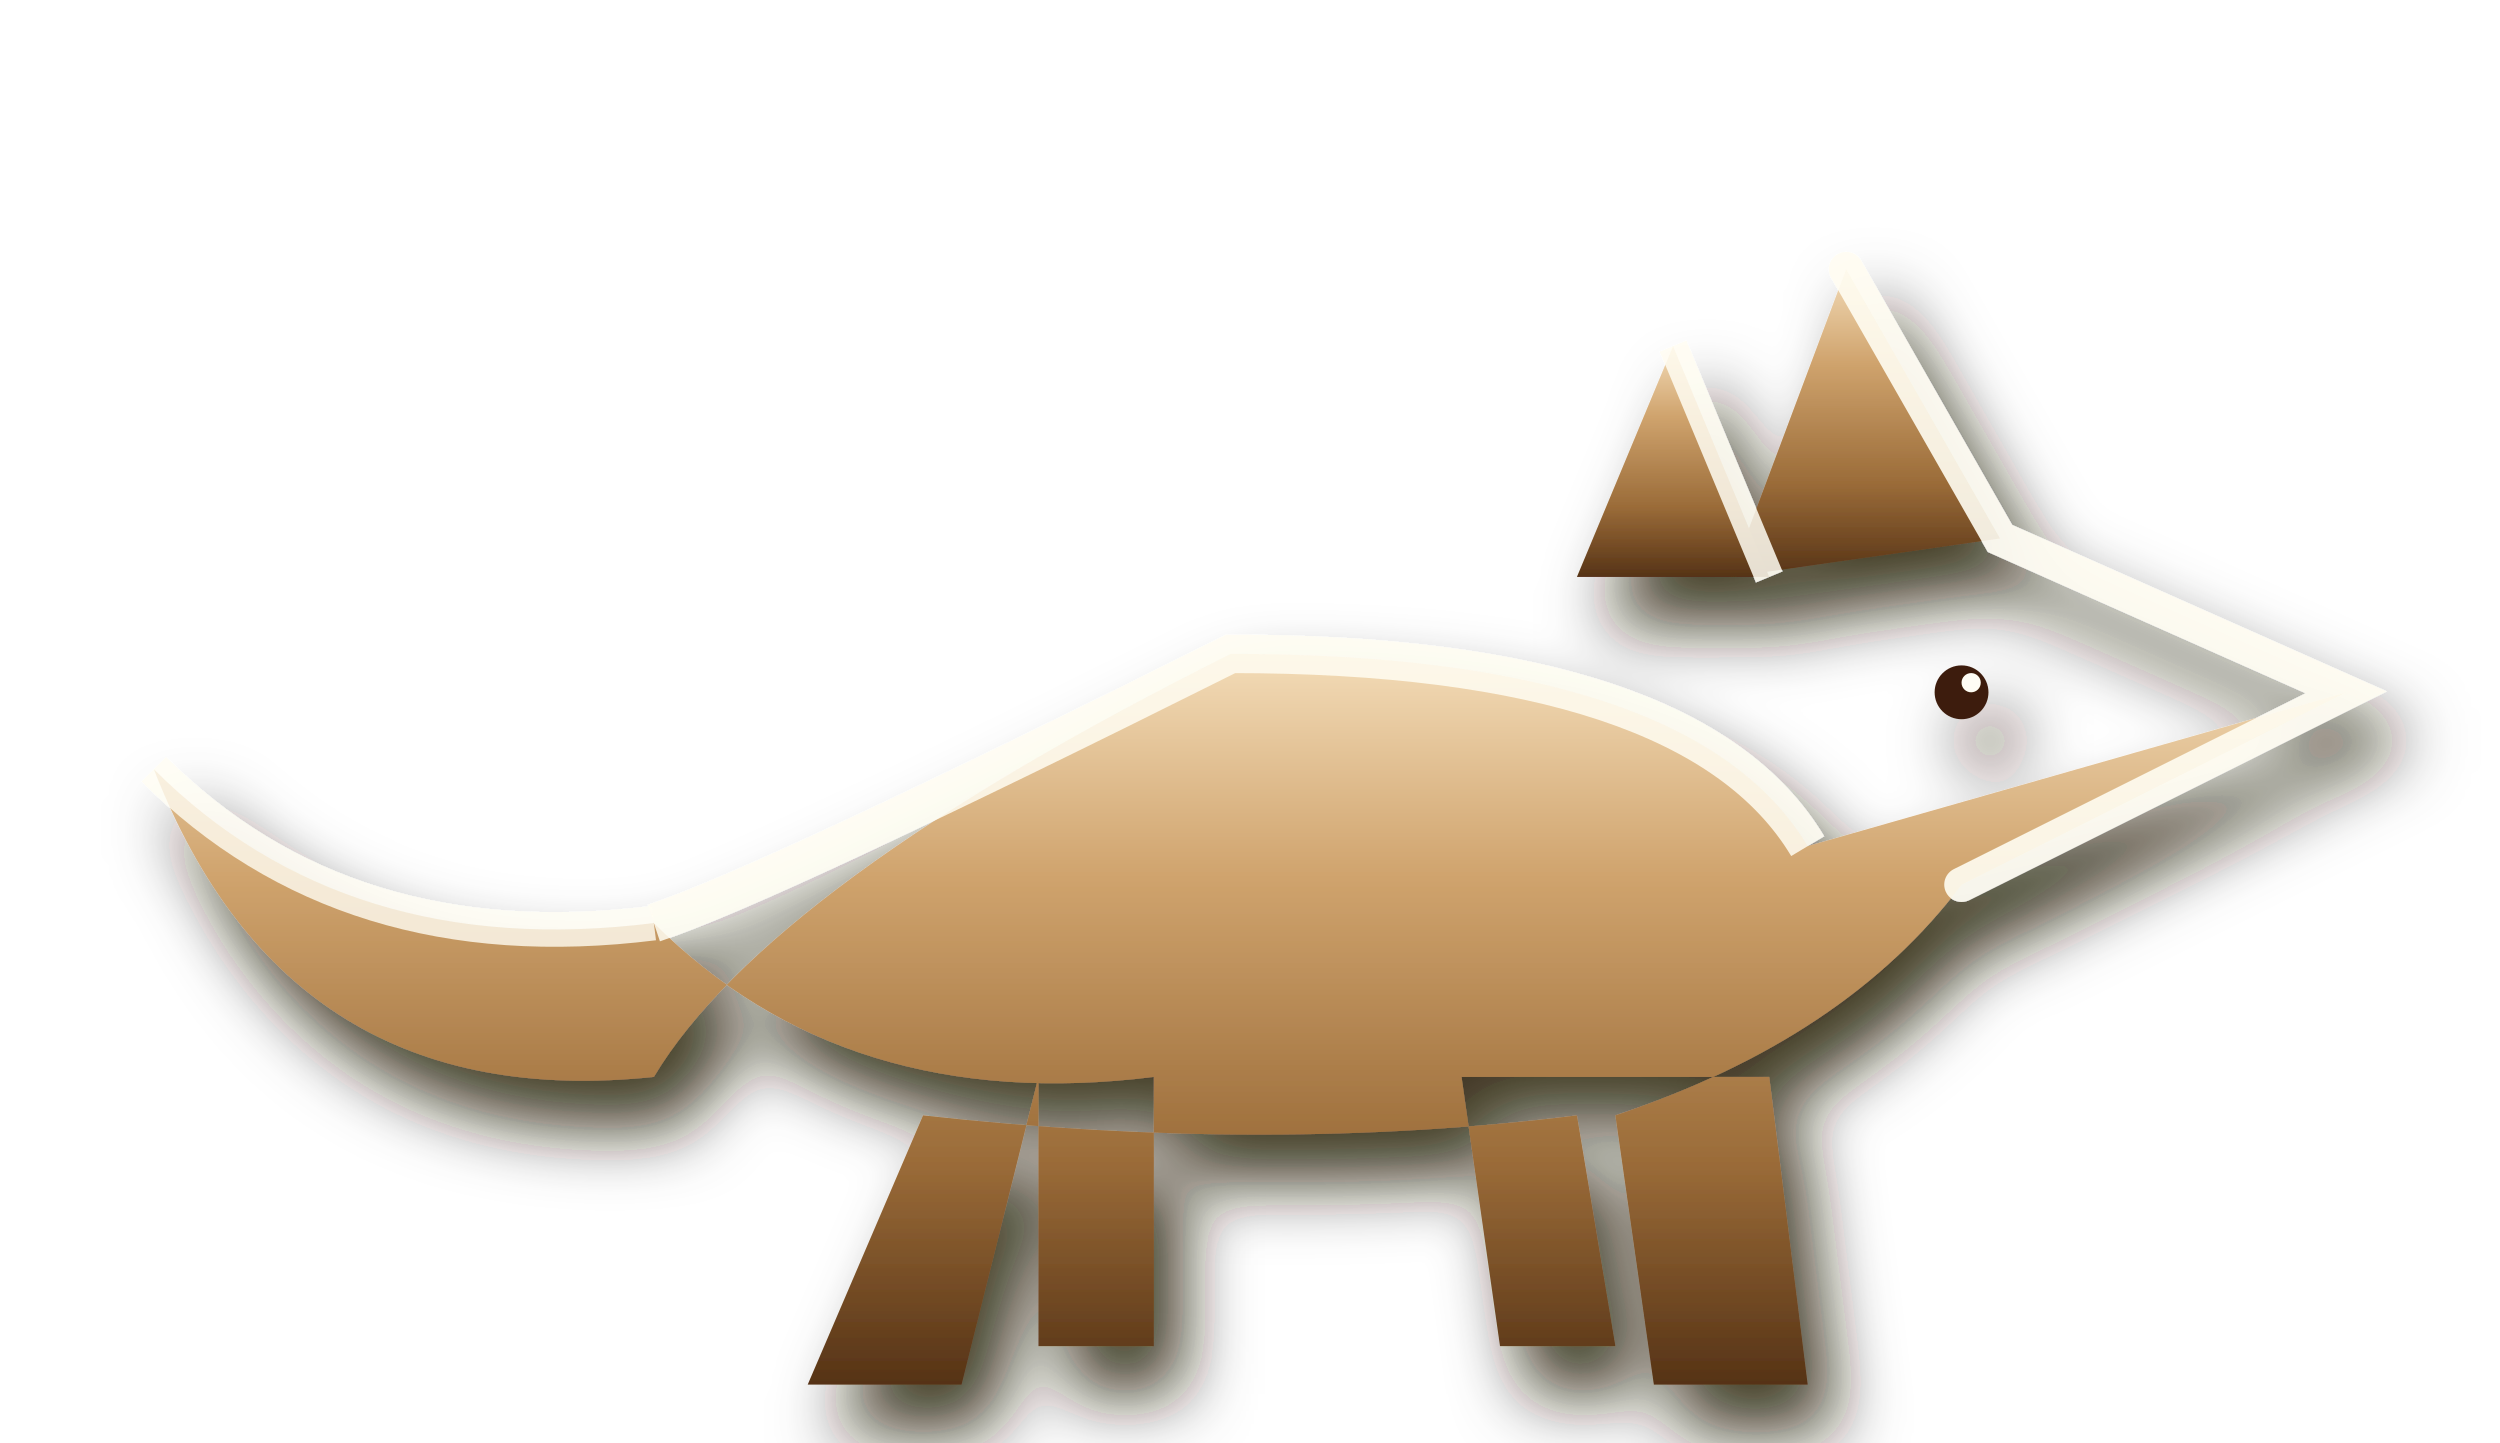
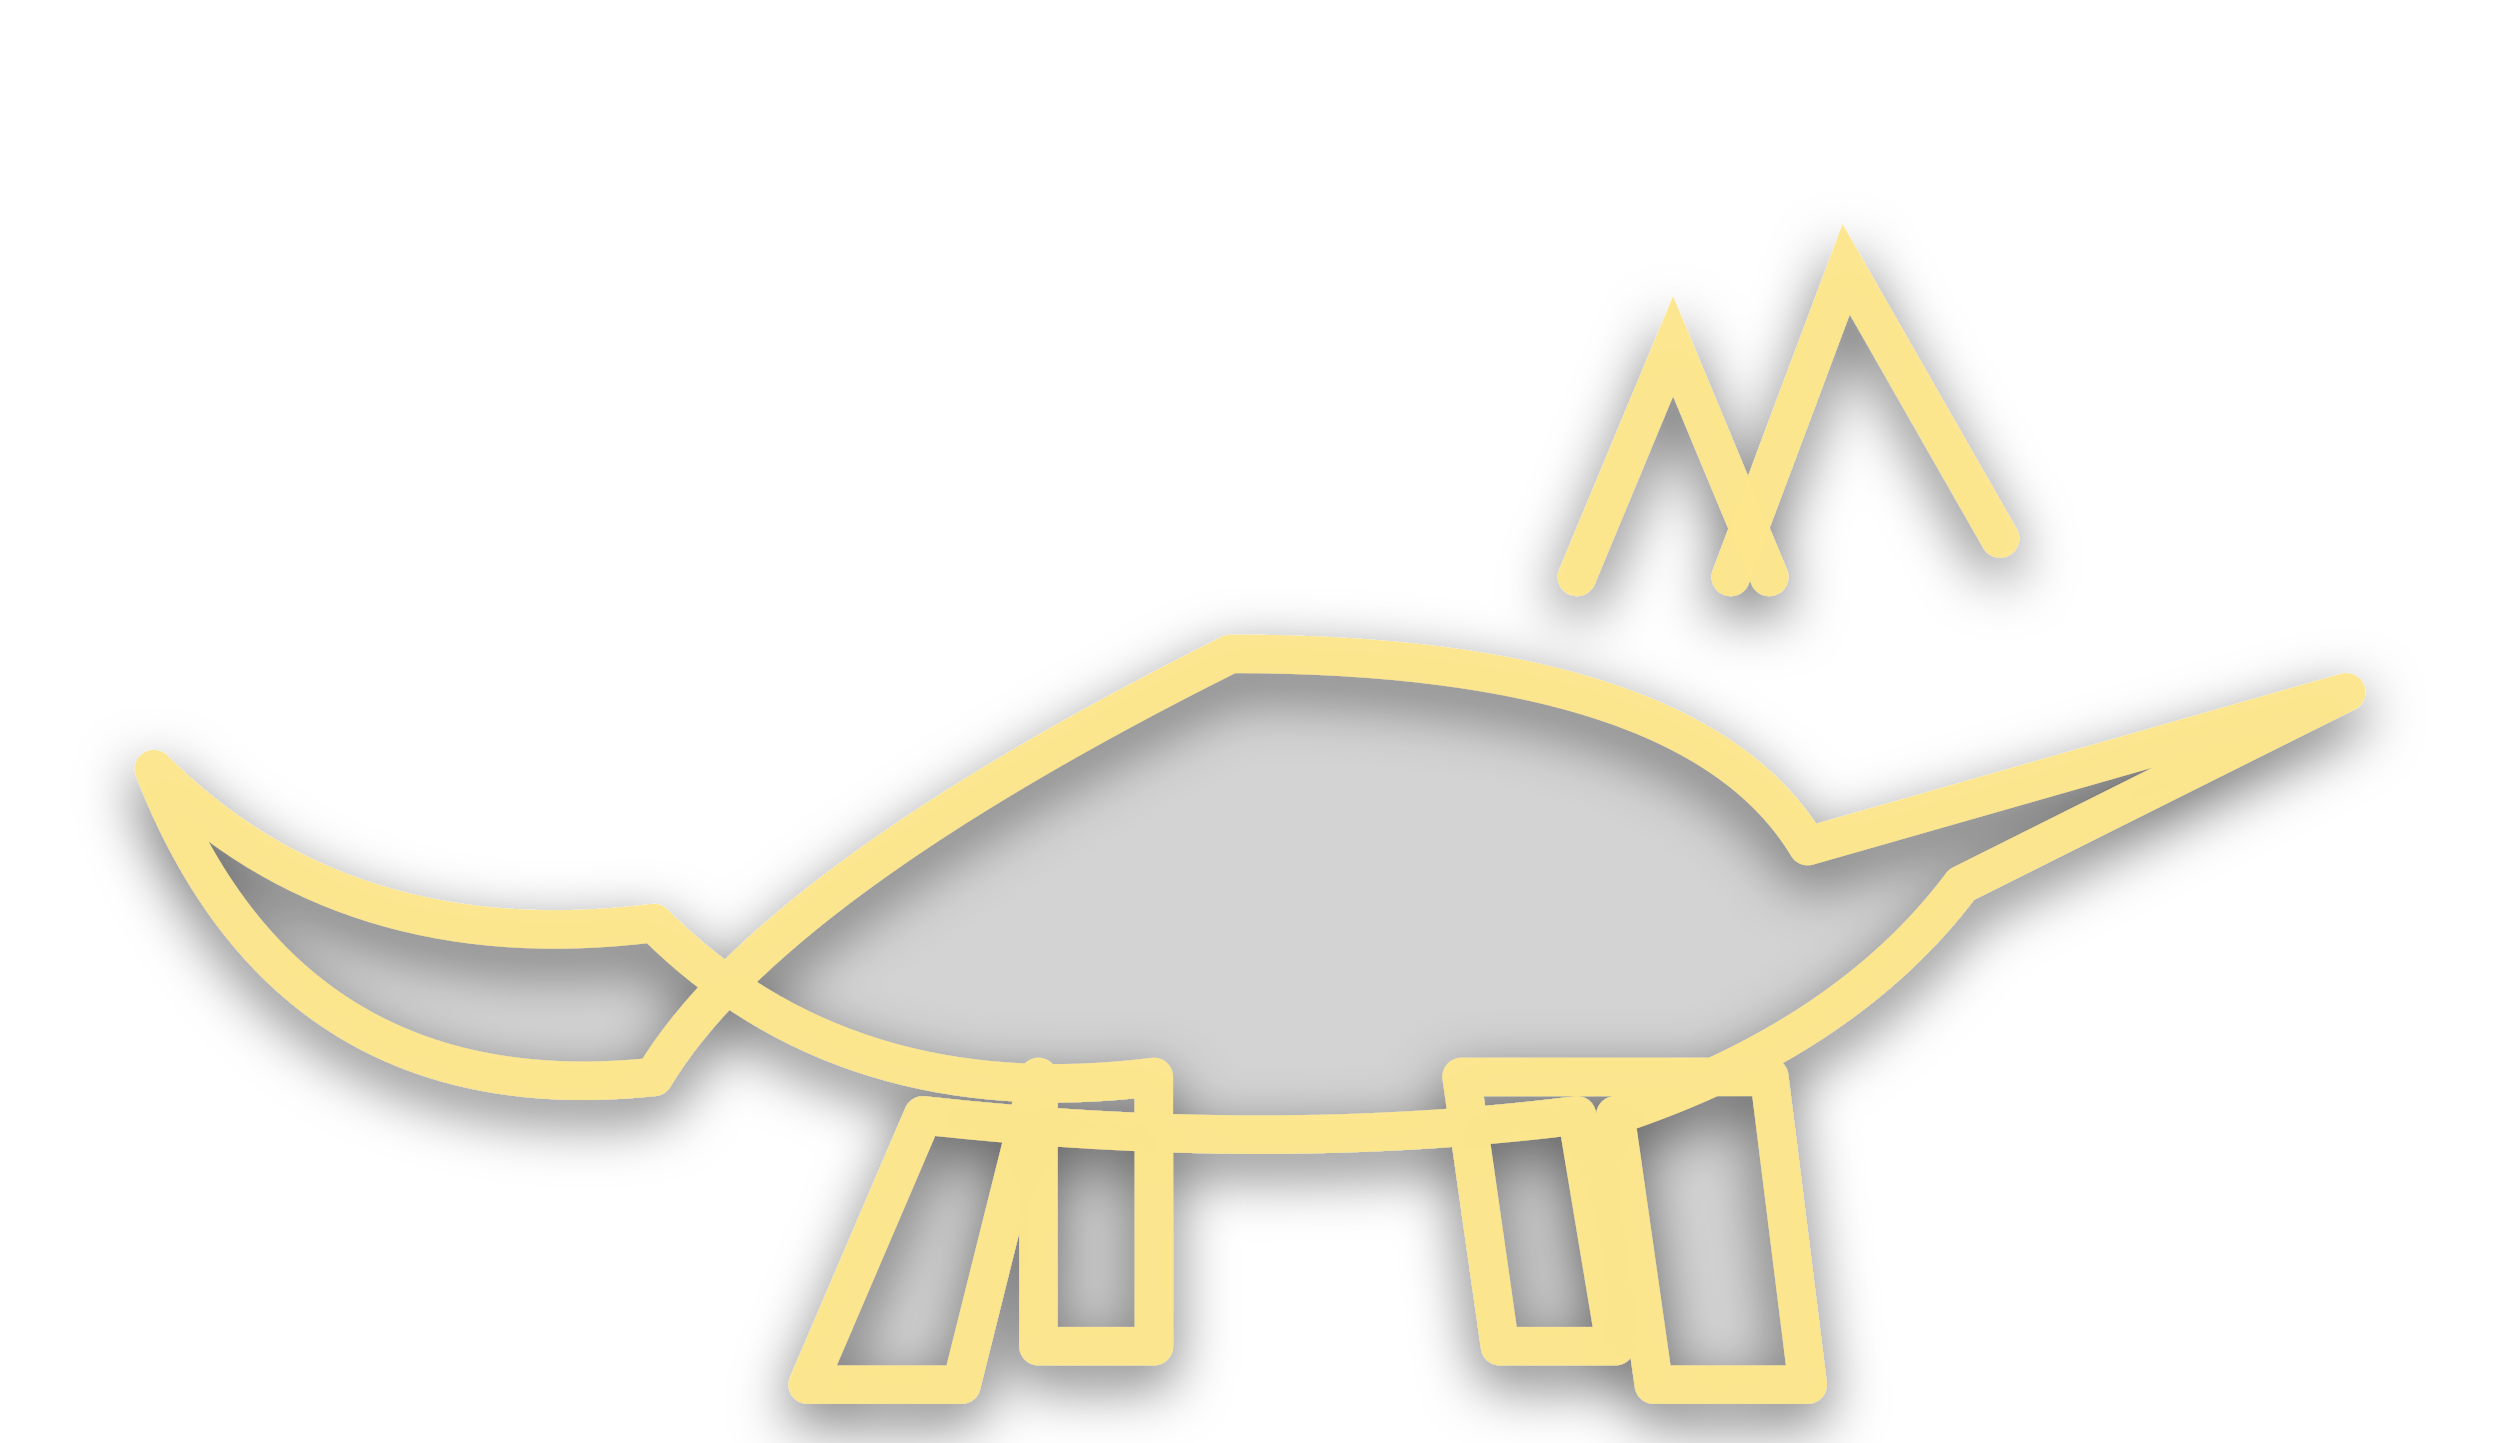
<svg xmlns="http://www.w3.org/2000/svg" viewBox="0 0 130 75" width="130" height="75">
  <defs>
-     <linearGradient id="foxGradL" x1="0%" y1="0%" x2="0%" y2="100%">
-       <stop offset="0%" stop-color="#F3DCB8" />
-       <stop offset="30%" stop-color="#D0A46E" />
-       <stop offset="70%" stop-color="#9A6B38" />
-       <stop offset="100%" stop-color="#563316" />
-     </linearGradient>
-     <filter id="reliefShadowL" x="-15%" y="-15%" width="130%" height="130%">
-       <feDropShadow dx="1.5" dy="2.5" stdDeviation="1.8" flood-color="#241407" flood-opacity="0.85" />
+     <filter id="reliefFoxGlowL" x="-10%" y="-10%" width="120%" height="120%">
+       <feDropShadow dx="0" dy="1" stdDeviation="1.5" flood-color="#000000" flood-opacity="0.6" />
    </filter>
  </defs>
-   <g filter="url(#reliefShadowL)">
-     <path d="M 34 48 Q 18 50 8 40 Q 15 58 34 56 Q 40 46 64 34 Q 88 34 94 44 L 122 36 L 102 46 Q 96 54 84 58 L 86 72 L 94 72 L 92 56 L 76 56 L 78 70 L 84 70 L 82 58 Q 66 60 48 58 L 42 72 L 50 72 L 54 56 L 54 70 L 60 70 L 60 56 Q 44 58 34 48 Z" fill="url(#foxGradL)" />
-     <path d="M 90 30 L 96 14 L 104 28 Z" fill="url(#foxGradL)" />
-     <path d="M 82 30 L 87 18 L 92 30 Z" fill="url(#foxGradL)" />
-     <path d="M 96 14 L 104 28 L 122 36 L 102 46" fill="none" stroke="#FFFDF2" stroke-width="1.8" stroke-linecap="round" opacity="0.9" />
-     <path d="M 87 18 L 92 30" fill="none" stroke="#FFFDF2" stroke-width="1.5" opacity="0.85" />
-     <path d="M 34 48 Q 40 46 64 34 Q 88 34 94 44" fill="none" stroke="#FFFDF2" stroke-width="2" opacity="0.85" />
-     <path d="M 34 48 Q 18 50 8 40" fill="none" stroke="#FFFDF2" stroke-width="1.8" opacity="0.8" />
-     <circle cx="102" cy="36" r="1.4" fill="#3D1D08" />
-     <circle cx="102.5" cy="35.5" r="0.5" fill="#FFFDF5" />
+   <g filter="url(#reliefFoxGlowL)">
+     <path d="M 34 48 Q 18 50 8 40 Q 15 58 34 56 Q 40 46 64 34 Q 88 34 94 44 L 122 36 L 102 46 Q 96 54 84 58 L 86 72 L 94 72 L 92 56 L 76 56 L 78 70 L 84 70 L 82 58 Q 66 60 48 58 L 42 72 L 50 72 L 54 56 L 54 70 L 60 70 L 60 56 Q 44 58 34 48 Z" fill="rgba(0,0,0,0.12)" stroke="#FDE68A" stroke-width="2" stroke-linejoin="round" stroke-linecap="round" opacity="0.95" />
+     <path d="M 90 30 L 96 14 L 104 28" fill="none" stroke="#FDE68A" stroke-width="2" stroke-linecap="round" opacity="0.95" />
+     <path d="M 82 30 L 87 18 L 92 30" fill="none" stroke="#FDE68A" stroke-width="2" stroke-linecap="round" opacity="0.95" />
  </g>
</svg>
